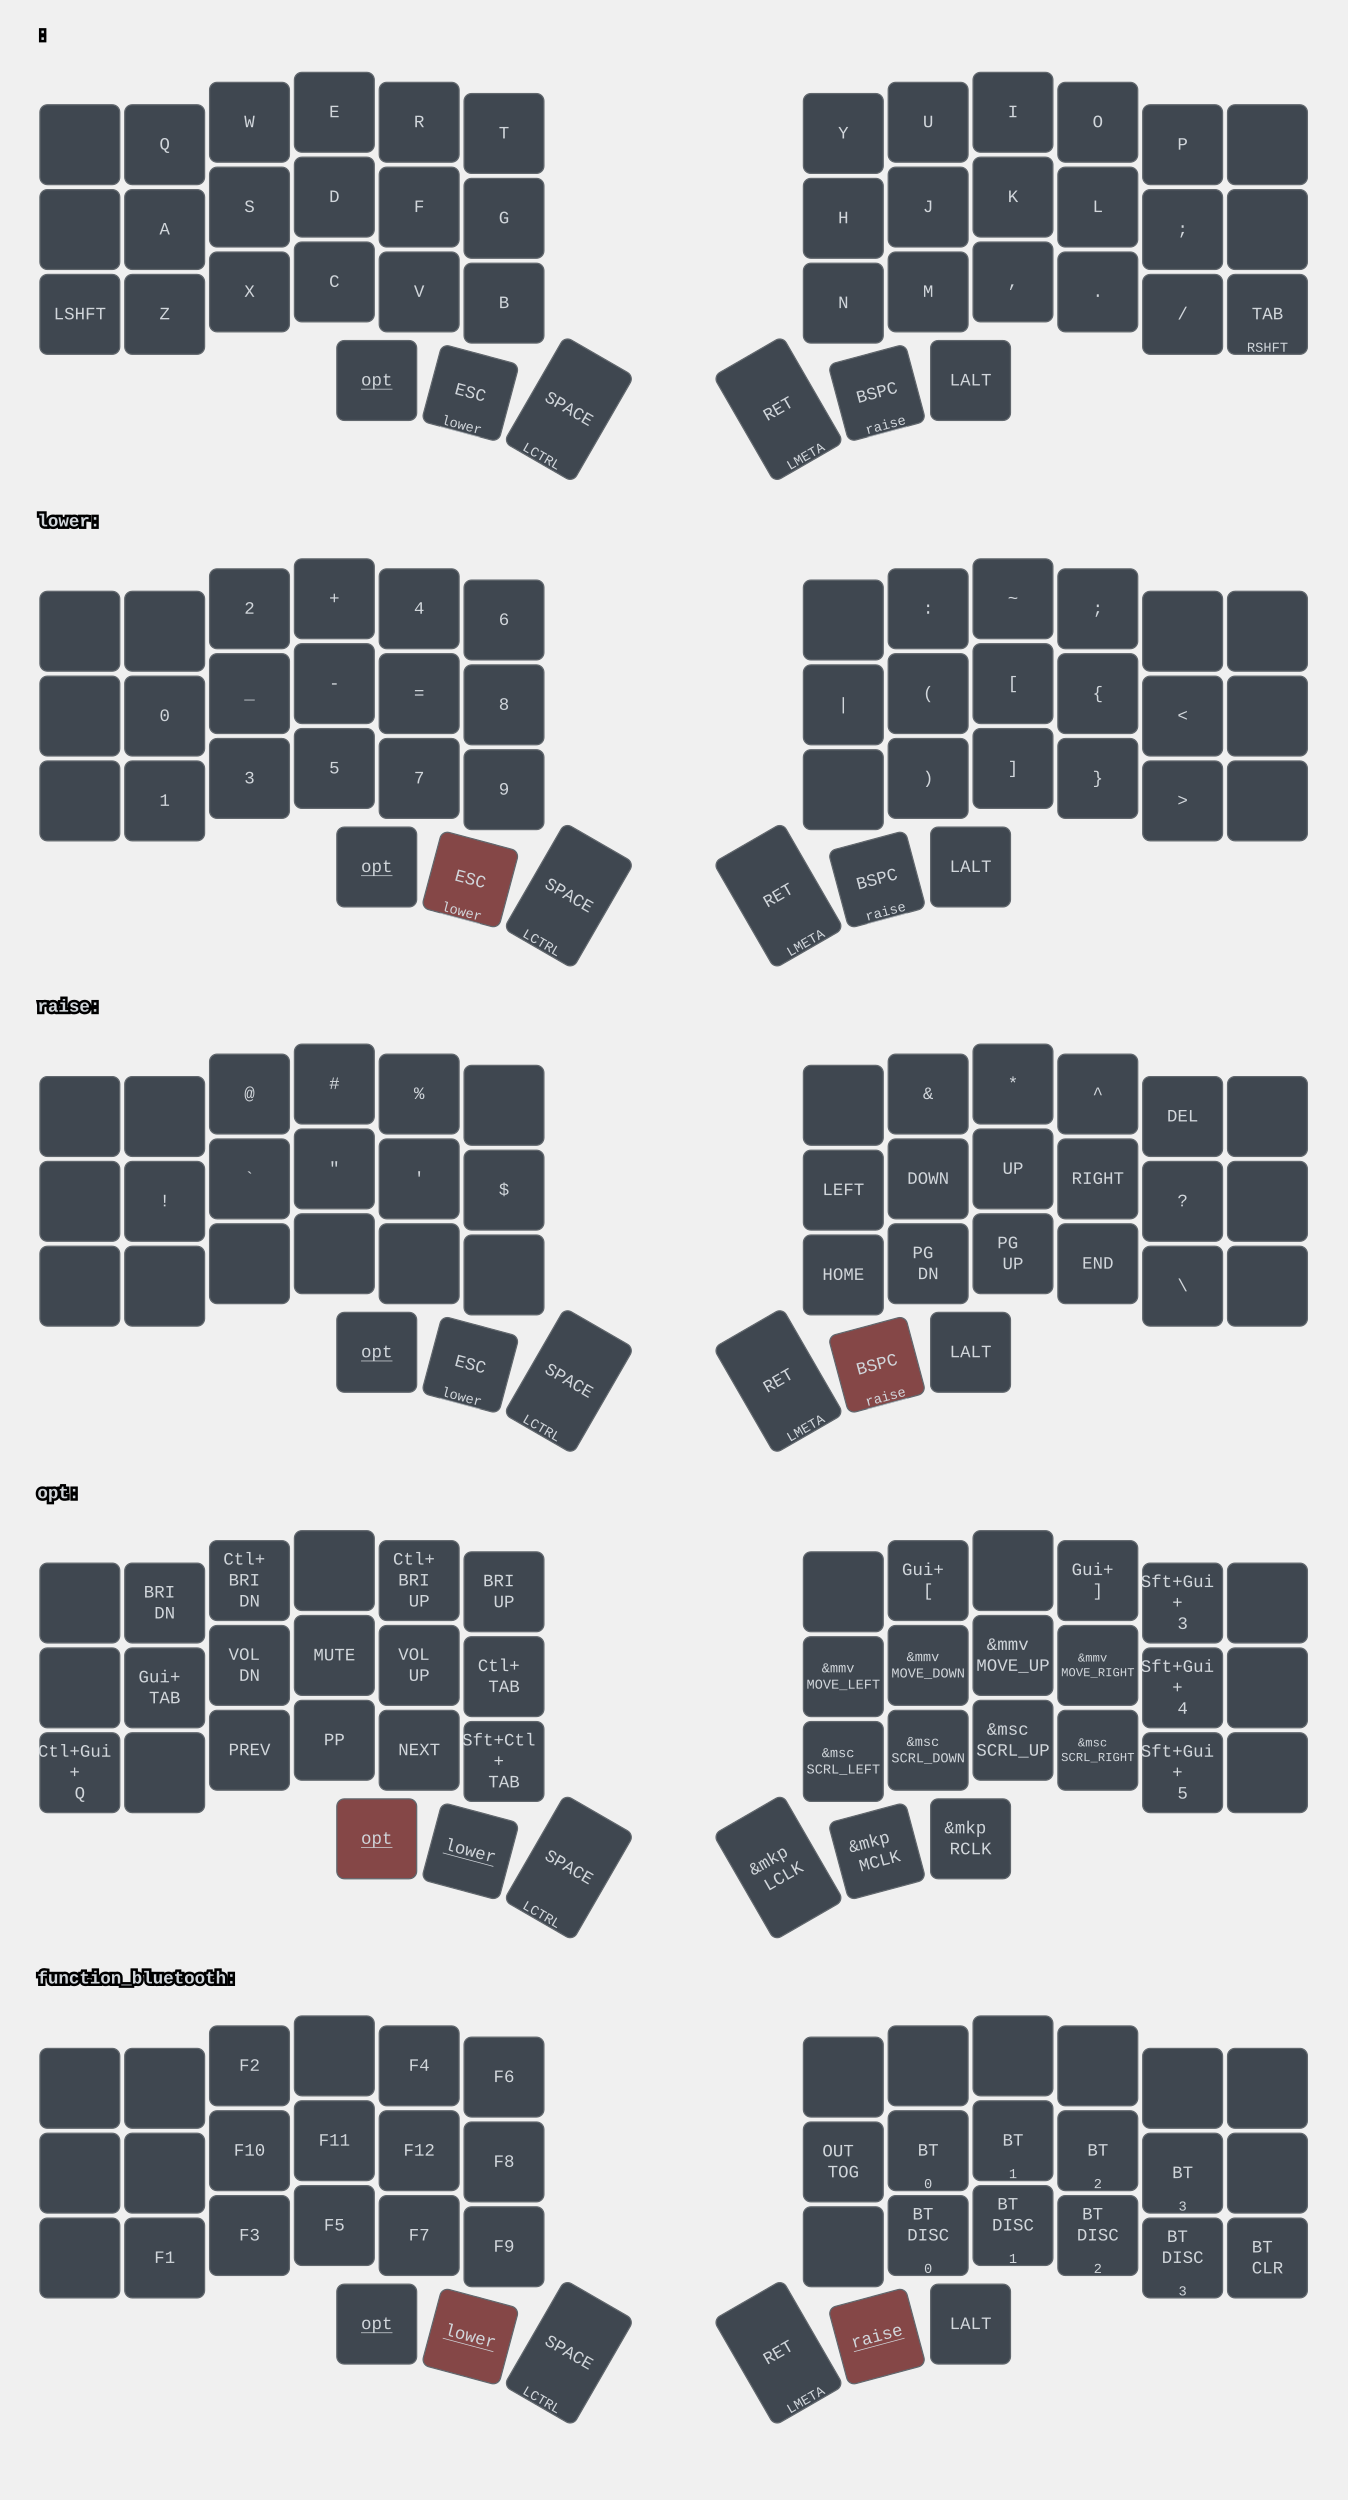
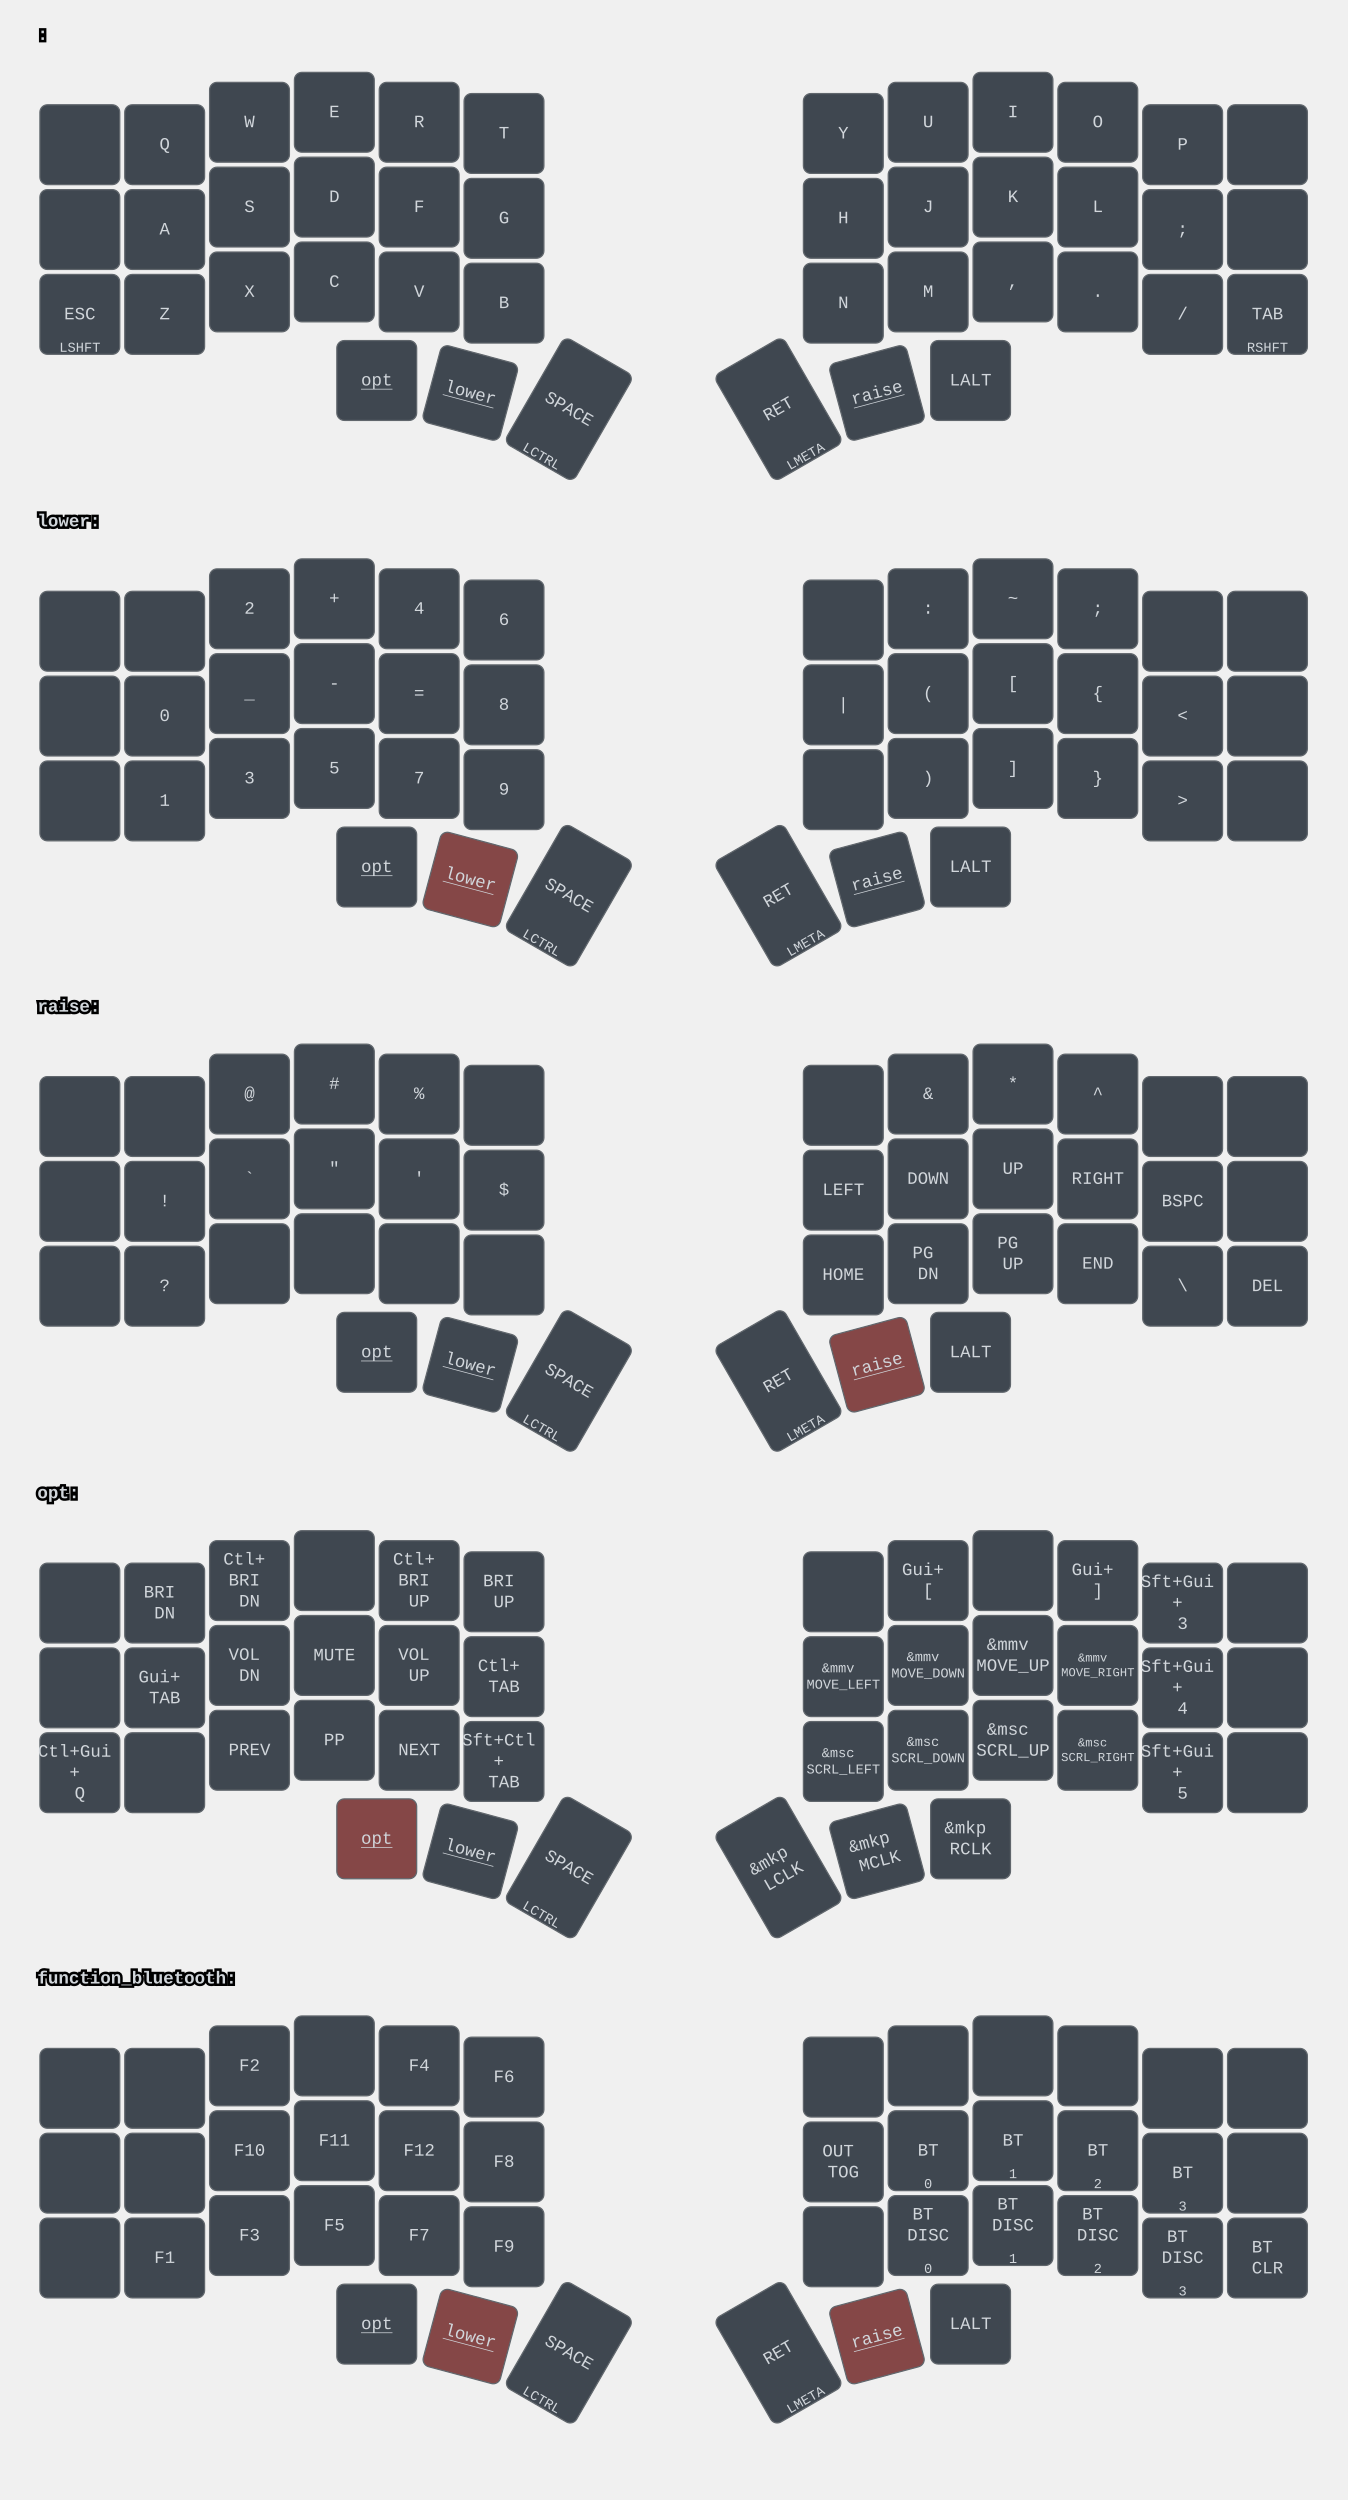
<svg xmlns="http://www.w3.org/2000/svg" width="1080" height="2004" viewBox="0 0 1080 2004" class="keymap">
  <style>/* inherit to force styles through use tags */
svg path {
    fill: inherit;
}

/* font and background color specifications */
svg.keymap {
    font-family: SFMono-Regular,Consolas,Liberation Mono,Menlo,monospace;
    font-size: 14px;
    font-kerning: normal;
    text-rendering: optimizeLegibility;
    fill: #24292e;
}

/* default key styling */
rect.key {
    fill: #f6f8fa;
}

rect.key, rect.combo {
    stroke: #c9cccf;
    stroke-width: 1;
}

/* default key side styling, only used is draw_key_sides is set */
rect.side {
    filter: brightness(90%);
}

/* color accent for combo boxes */
rect.combo, rect.combo-separate {
    fill: #cdf;
}

/* color accent for held keys */
rect.held, rect.combo.held {
    fill: #fdd;
}

/* color accent for ghost (optional) keys */
rect.ghost, rect.combo.ghost {
    stroke-dasharray: 4, 4;
    stroke-width: 2;
}

text {
    text-anchor: middle;
    dominant-baseline: middle;
}

/* styling for layer labels */
text.label {
    font-weight: bold;
    text-anchor: start;
    stroke: white;
    stroke-width: 4;
    paint-order: stroke;
}

/* styling for optional footer */
text.footer {
    text-anchor: end;
    dominant-baseline: auto;
    stroke: white;
    stroke-width: 4;
    paint-order: stroke;
}

/* styling for combo tap, and key non-tap label text */
text.combo, text.hold, text.shifted, text.left, text.right {
    font-size: 11px;
}

text.hold {
    text-anchor: middle;
    dominant-baseline: auto;
}

text.shifted {
    text-anchor: middle;
    dominant-baseline: hanging;
}

text.left {
    text-anchor: start;
}

text.right {
    text-anchor: end;
}

text.layer-activator {
    text-decoration: underline;
}

/* styling for hold/shifted label text in combo box */
text.combo.hold, text.combo.shifted, text.combo.left, text.combo.right {
    font-size: 8px;
}

/* lighter symbol for transparent keys */
text.trans {
    fill: #7b7e81;
}

/* styling for combo dendrons */
path.combo {
    stroke-width: 1;
    stroke: gray;
    fill: none;
}

/* Start Tabler Icons Cleanup */
/* cannot use height/width with glyphs */
.icon-tabler &gt; path {
    fill: inherit;
    stroke: inherit;
    stroke-width: 2;
}
/* hide tabler's default box */
.icon-tabler &gt; path[stroke="none"][fill="none"] {
    visibility: hidden;
}
/* End Tabler Icons Cleanup */

svg.keymap { fill: #d1d6db; }
rect.key { fill: #3f4750; }
rect.key, rect.combo { stroke: #60666c; }
rect.combo, rect.combo-separate { fill: #1f3d7a; }
rect.held, rect.combo.held { fill: #854747; }
text.label, text.footer { stroke: black; }
text.trans { fill: #7e8184; }
path.combo { stroke: #7f7f7f; }
</style>
  <g transform="translate(30, 0)" class="layer- ">
    <text x="0" y="28" class="label" id="x_x"> :</text>
    <g transform="translate(0, 56)">
      <g transform="translate(34, 60)" class="key keypos-0">
        <rect rx="6" ry="6" x="-32" y="-32" width="64" height="64" class="key" />
      </g>
      <g transform="translate(102, 60)" class="key keypos-1">
        <rect rx="6" ry="6" x="-32" y="-32" width="64" height="64" class="key" />
        <text x="0" y="0" class="key tap">Q</text>
      </g>
      <g transform="translate(170, 42)" class="key keypos-2">
        <rect rx="6" ry="6" x="-32" y="-32" width="64" height="64" class="key" />
        <text x="0" y="0" class="key tap">W</text>
      </g>
      <g transform="translate(238, 34)" class="key keypos-3">
        <rect rx="6" ry="6" x="-32" y="-32" width="64" height="64" class="key" />
        <text x="0" y="0" class="key tap">E</text>
      </g>
      <g transform="translate(306, 42)" class="key keypos-4">
        <rect rx="6" ry="6" x="-32" y="-32" width="64" height="64" class="key" />
        <text x="0" y="0" class="key tap">R</text>
      </g>
      <g transform="translate(374, 51)" class="key keypos-5">
        <rect rx="6" ry="6" x="-32" y="-32" width="64" height="64" class="key" />
        <text x="0" y="0" class="key tap">T</text>
      </g>
      <g transform="translate(646, 51)" class="key keypos-6">
        <rect rx="6" ry="6" x="-32" y="-32" width="64" height="64" class="key" />
        <text x="0" y="0" class="key tap">Y</text>
      </g>
      <g transform="translate(714, 42)" class="key keypos-7">
        <rect rx="6" ry="6" x="-32" y="-32" width="64" height="64" class="key" />
        <text x="0" y="0" class="key tap">U</text>
      </g>
      <g transform="translate(782, 34)" class="key keypos-8">
        <rect rx="6" ry="6" x="-32" y="-32" width="64" height="64" class="key" />
        <text x="0" y="0" class="key tap">I</text>
      </g>
      <g transform="translate(850, 42)" class="key keypos-9">
        <rect rx="6" ry="6" x="-32" y="-32" width="64" height="64" class="key" />
        <text x="0" y="0" class="key tap">O</text>
      </g>
      <g transform="translate(918, 60)" class="key keypos-10">
        <rect rx="6" ry="6" x="-32" y="-32" width="64" height="64" class="key" />
        <text x="0" y="0" class="key tap">P</text>
      </g>
      <g transform="translate(986, 60)" class="key keypos-11">
        <rect rx="6" ry="6" x="-32" y="-32" width="64" height="64" class="key" />
      </g>
      <g transform="translate(34, 128)" class="key keypos-12">
        <rect rx="6" ry="6" x="-32" y="-32" width="64" height="64" class="key" />
      </g>
      <g transform="translate(102, 128)" class="key keypos-13">
        <rect rx="6" ry="6" x="-32" y="-32" width="64" height="64" class="key" />
        <text x="0" y="0" class="key tap">A</text>
      </g>
      <g transform="translate(170, 110)" class="key keypos-14">
        <rect rx="6" ry="6" x="-32" y="-32" width="64" height="64" class="key" />
        <text x="0" y="0" class="key tap">S</text>
      </g>
      <g transform="translate(238, 102)" class="key keypos-15">
        <rect rx="6" ry="6" x="-32" y="-32" width="64" height="64" class="key" />
        <text x="0" y="0" class="key tap">D</text>
      </g>
      <g transform="translate(306, 110)" class="key keypos-16">
        <rect rx="6" ry="6" x="-32" y="-32" width="64" height="64" class="key" />
        <text x="0" y="0" class="key tap">F</text>
      </g>
      <g transform="translate(374, 119)" class="key keypos-17">
        <rect rx="6" ry="6" x="-32" y="-32" width="64" height="64" class="key" />
        <text x="0" y="0" class="key tap">G</text>
      </g>
      <g transform="translate(646, 119)" class="key keypos-18">
        <rect rx="6" ry="6" x="-32" y="-32" width="64" height="64" class="key" />
        <text x="0" y="0" class="key tap">H</text>
      </g>
      <g transform="translate(714, 110)" class="key keypos-19">
        <rect rx="6" ry="6" x="-32" y="-32" width="64" height="64" class="key" />
        <text x="0" y="0" class="key tap">J</text>
      </g>
      <g transform="translate(782, 102)" class="key keypos-20">
        <rect rx="6" ry="6" x="-32" y="-32" width="64" height="64" class="key" />
        <text x="0" y="0" class="key tap">K</text>
      </g>
      <g transform="translate(850, 110)" class="key keypos-21">
        <rect rx="6" ry="6" x="-32" y="-32" width="64" height="64" class="key" />
        <text x="0" y="0" class="key tap">L</text>
      </g>
      <g transform="translate(918, 128)" class="key keypos-22">
        <rect rx="6" ry="6" x="-32" y="-32" width="64" height="64" class="key" />
        <text x="0" y="0" class="key tap">;</text>
      </g>
      <g transform="translate(986, 128)" class="key keypos-23">
        <rect rx="6" ry="6" x="-32" y="-32" width="64" height="64" class="key" />
      </g>
      <g transform="translate(34, 196)" class="key keypos-24">
        <rect rx="6" ry="6" x="-32" y="-32" width="64" height="64" class="key" />
-         <text x="0" y="0" class="key tap">LSHFT</text>
+         <text x="0" y="0" class="key tap">ESC</text>
+         <text x="0" y="30" class="key hold">LSHFT</text>
      </g>
      <g transform="translate(102, 196)" class="key keypos-25">
        <rect rx="6" ry="6" x="-32" y="-32" width="64" height="64" class="key" />
        <text x="0" y="0" class="key tap">Z</text>
      </g>
      <g transform="translate(170, 178)" class="key keypos-26">
        <rect rx="6" ry="6" x="-32" y="-32" width="64" height="64" class="key" />
        <text x="0" y="0" class="key tap">X</text>
      </g>
      <g transform="translate(238, 170)" class="key keypos-27">
        <rect rx="6" ry="6" x="-32" y="-32" width="64" height="64" class="key" />
        <text x="0" y="0" class="key tap">C</text>
      </g>
      <g transform="translate(306, 178)" class="key keypos-28">
        <rect rx="6" ry="6" x="-32" y="-32" width="64" height="64" class="key" />
        <text x="0" y="0" class="key tap">V</text>
      </g>
      <g transform="translate(374, 187)" class="key keypos-29">
        <rect rx="6" ry="6" x="-32" y="-32" width="64" height="64" class="key" />
        <text x="0" y="0" class="key tap">B</text>
      </g>
      <g transform="translate(646, 187)" class="key keypos-30">
        <rect rx="6" ry="6" x="-32" y="-32" width="64" height="64" class="key" />
        <text x="0" y="0" class="key tap">N</text>
      </g>
      <g transform="translate(714, 178)" class="key keypos-31">
        <rect rx="6" ry="6" x="-32" y="-32" width="64" height="64" class="key" />
        <text x="0" y="0" class="key tap">M</text>
      </g>
      <g transform="translate(782, 170)" class="key keypos-32">
        <rect rx="6" ry="6" x="-32" y="-32" width="64" height="64" class="key" />
        <text x="0" y="0" class="key tap">,</text>
      </g>
      <g transform="translate(850, 178)" class="key keypos-33">
        <rect rx="6" ry="6" x="-32" y="-32" width="64" height="64" class="key" />
        <text x="0" y="0" class="key tap">.</text>
      </g>
      <g transform="translate(918, 196)" class="key keypos-34">
        <rect rx="6" ry="6" x="-32" y="-32" width="64" height="64" class="key" />
        <text x="0" y="0" class="key tap">/</text>
      </g>
      <g transform="translate(986, 196)" class="key keypos-35">
        <rect rx="6" ry="6" x="-32" y="-32" width="64" height="64" class="key" />
        <text x="0" y="0" class="key tap">TAB</text>
        <text x="0" y="30" class="key hold">RSHFT</text>
      </g>
      <g transform="translate(272, 249)" class="key keypos-36">
        <rect rx="6" ry="6" x="-32" y="-32" width="64" height="64" class="key" />
        <a href="#opt">
          <text x="0" y="0" class="key tap layer-activator">opt</text>
        </a>
      </g>
      <g transform="translate(347, 259) rotate(15.0)" class="key keypos-37">
        <rect rx="6" ry="6" x="-32" y="-32" width="64" height="64" class="key" />
-         <text x="0" y="0" class="key tap">ESC</text>
        <a href="#lower">
-           <text x="0" y="30" class="key hold layer-activator">lower</text>
+           <text x="0" y="0" class="key tap layer-activator">lower</text>
        </a>
      </g>
      <g transform="translate(426, 272) rotate(30.0)" class="key keypos-38">
        <rect rx="6" ry="6" x="-32" y="-49" width="64" height="98" class="key" />
        <text x="0" y="0" class="key tap">SPACE</text>
        <text x="0" y="47" class="key hold">LCTRL</text>
      </g>
      <g transform="translate(594, 272) rotate(-30.0)" class="key keypos-39">
        <rect rx="6" ry="6" x="-32" y="-49" width="64" height="98" class="key" />
        <text x="0" y="0" class="key tap">RET</text>
        <text x="0" y="47" class="key hold">LMETA</text>
      </g>
      <g transform="translate(673, 259) rotate(-15.0)" class="key keypos-40">
        <rect rx="6" ry="6" x="-32" y="-32" width="64" height="64" class="key" />
-         <text x="0" y="0" class="key tap">BSPC</text>
        <a href="#raise">
-           <text x="0" y="30" class="key hold layer-activator">raise</text>
+           <text x="0" y="0" class="key tap layer-activator">raise</text>
        </a>
      </g>
      <g transform="translate(748, 249)" class="key keypos-41">
        <rect rx="6" ry="6" x="-32" y="-32" width="64" height="64" class="key" />
        <text x="0" y="0" class="key tap">LALT</text>
      </g>
    </g>
  </g>
  <g transform="translate(30, 390)" class="layer-lower">
    <text x="0" y="28" class="label" id="lower">lower:</text>
    <g transform="translate(0, 56)">
      <g transform="translate(34, 60)" class="key keypos-0">
        <rect rx="6" ry="6" x="-32" y="-32" width="64" height="64" class="key" />
      </g>
      <g transform="translate(102, 60)" class="key keypos-1">
        <rect rx="6" ry="6" x="-32" y="-32" width="64" height="64" class="key" />
      </g>
      <g transform="translate(170, 42)" class="key keypos-2">
        <rect rx="6" ry="6" x="-32" y="-32" width="64" height="64" class="key" />
        <text x="0" y="0" class="key tap">2</text>
      </g>
      <g transform="translate(238, 34)" class="key keypos-3">
        <rect rx="6" ry="6" x="-32" y="-32" width="64" height="64" class="key" />
        <text x="0" y="0" class="key tap">+</text>
      </g>
      <g transform="translate(306, 42)" class="key keypos-4">
        <rect rx="6" ry="6" x="-32" y="-32" width="64" height="64" class="key" />
        <text x="0" y="0" class="key tap">4</text>
      </g>
      <g transform="translate(374, 51)" class="key keypos-5">
        <rect rx="6" ry="6" x="-32" y="-32" width="64" height="64" class="key" />
        <text x="0" y="0" class="key tap">6</text>
      </g>
      <g transform="translate(646, 51)" class="key keypos-6">
        <rect rx="6" ry="6" x="-32" y="-32" width="64" height="64" class="key" />
      </g>
      <g transform="translate(714, 42)" class="key keypos-7">
        <rect rx="6" ry="6" x="-32" y="-32" width="64" height="64" class="key" />
        <text x="0" y="0" class="key tap">:</text>
      </g>
      <g transform="translate(782, 34)" class="key keypos-8">
        <rect rx="6" ry="6" x="-32" y="-32" width="64" height="64" class="key" />
        <text x="0" y="0" class="key tap">~</text>
      </g>
      <g transform="translate(850, 42)" class="key keypos-9">
        <rect rx="6" ry="6" x="-32" y="-32" width="64" height="64" class="key" />
        <text x="0" y="0" class="key tap">;</text>
      </g>
      <g transform="translate(918, 60)" class="key keypos-10">
        <rect rx="6" ry="6" x="-32" y="-32" width="64" height="64" class="key" />
      </g>
      <g transform="translate(986, 60)" class="key keypos-11">
        <rect rx="6" ry="6" x="-32" y="-32" width="64" height="64" class="key" />
      </g>
      <g transform="translate(34, 128)" class="key keypos-12">
        <rect rx="6" ry="6" x="-32" y="-32" width="64" height="64" class="key" />
      </g>
      <g transform="translate(102, 128)" class="key keypos-13">
        <rect rx="6" ry="6" x="-32" y="-32" width="64" height="64" class="key" />
        <text x="0" y="0" class="key tap">0</text>
      </g>
      <g transform="translate(170, 110)" class="key keypos-14">
        <rect rx="6" ry="6" x="-32" y="-32" width="64" height="64" class="key" />
        <text x="0" y="0" class="key tap">_</text>
      </g>
      <g transform="translate(238, 102)" class="key keypos-15">
        <rect rx="6" ry="6" x="-32" y="-32" width="64" height="64" class="key" />
        <text x="0" y="0" class="key tap">-</text>
      </g>
      <g transform="translate(306, 110)" class="key keypos-16">
        <rect rx="6" ry="6" x="-32" y="-32" width="64" height="64" class="key" />
        <text x="0" y="0" class="key tap">=</text>
      </g>
      <g transform="translate(374, 119)" class="key keypos-17">
        <rect rx="6" ry="6" x="-32" y="-32" width="64" height="64" class="key" />
        <text x="0" y="0" class="key tap">8</text>
      </g>
      <g transform="translate(646, 119)" class="key keypos-18">
        <rect rx="6" ry="6" x="-32" y="-32" width="64" height="64" class="key" />
        <text x="0" y="0" class="key tap">|</text>
      </g>
      <g transform="translate(714, 110)" class="key keypos-19">
        <rect rx="6" ry="6" x="-32" y="-32" width="64" height="64" class="key" />
        <text x="0" y="0" class="key tap">(</text>
      </g>
      <g transform="translate(782, 102)" class="key keypos-20">
        <rect rx="6" ry="6" x="-32" y="-32" width="64" height="64" class="key" />
        <text x="0" y="0" class="key tap">[</text>
      </g>
      <g transform="translate(850, 110)" class="key keypos-21">
        <rect rx="6" ry="6" x="-32" y="-32" width="64" height="64" class="key" />
        <text x="0" y="0" class="key tap">{</text>
      </g>
      <g transform="translate(918, 128)" class="key keypos-22">
        <rect rx="6" ry="6" x="-32" y="-32" width="64" height="64" class="key" />
        <text x="0" y="0" class="key tap">&lt;</text>
      </g>
      <g transform="translate(986, 128)" class="key keypos-23">
        <rect rx="6" ry="6" x="-32" y="-32" width="64" height="64" class="key" />
      </g>
      <g transform="translate(34, 196)" class="key keypos-24">
        <rect rx="6" ry="6" x="-32" y="-32" width="64" height="64" class="key" />
      </g>
      <g transform="translate(102, 196)" class="key keypos-25">
        <rect rx="6" ry="6" x="-32" y="-32" width="64" height="64" class="key" />
        <text x="0" y="0" class="key tap">1</text>
      </g>
      <g transform="translate(170, 178)" class="key keypos-26">
        <rect rx="6" ry="6" x="-32" y="-32" width="64" height="64" class="key" />
        <text x="0" y="0" class="key tap">3</text>
      </g>
      <g transform="translate(238, 170)" class="key keypos-27">
        <rect rx="6" ry="6" x="-32" y="-32" width="64" height="64" class="key" />
        <text x="0" y="0" class="key tap">5</text>
      </g>
      <g transform="translate(306, 178)" class="key keypos-28">
        <rect rx="6" ry="6" x="-32" y="-32" width="64" height="64" class="key" />
        <text x="0" y="0" class="key tap">7</text>
      </g>
      <g transform="translate(374, 187)" class="key keypos-29">
        <rect rx="6" ry="6" x="-32" y="-32" width="64" height="64" class="key" />
        <text x="0" y="0" class="key tap">9</text>
      </g>
      <g transform="translate(646, 187)" class="key keypos-30">
        <rect rx="6" ry="6" x="-32" y="-32" width="64" height="64" class="key" />
      </g>
      <g transform="translate(714, 178)" class="key keypos-31">
        <rect rx="6" ry="6" x="-32" y="-32" width="64" height="64" class="key" />
        <text x="0" y="0" class="key tap">)</text>
      </g>
      <g transform="translate(782, 170)" class="key keypos-32">
        <rect rx="6" ry="6" x="-32" y="-32" width="64" height="64" class="key" />
        <text x="0" y="0" class="key tap">]</text>
      </g>
      <g transform="translate(850, 178)" class="key keypos-33">
        <rect rx="6" ry="6" x="-32" y="-32" width="64" height="64" class="key" />
        <text x="0" y="0" class="key tap">}</text>
      </g>
      <g transform="translate(918, 196)" class="key keypos-34">
        <rect rx="6" ry="6" x="-32" y="-32" width="64" height="64" class="key" />
        <text x="0" y="0" class="key tap">&gt;</text>
      </g>
      <g transform="translate(986, 196)" class="key keypos-35">
        <rect rx="6" ry="6" x="-32" y="-32" width="64" height="64" class="key" />
      </g>
      <g transform="translate(272, 249)" class="key keypos-36">
        <rect rx="6" ry="6" x="-32" y="-32" width="64" height="64" class="key" />
        <a href="#opt">
          <text x="0" y="0" class="key tap layer-activator">opt</text>
        </a>
      </g>
      <g transform="translate(347, 259) rotate(15.0)" class="key held keypos-37">
        <rect rx="6" ry="6" x="-32" y="-32" width="64" height="64" class="key held" />
-         <text x="0" y="0" class="key held tap">ESC</text>
        <a href="#lower">
-           <text x="0" y="30" class="key held hold layer-activator">lower</text>
+           <text x="0" y="0" class="key held tap layer-activator">lower</text>
        </a>
      </g>
      <g transform="translate(426, 272) rotate(30.0)" class="key keypos-38">
        <rect rx="6" ry="6" x="-32" y="-49" width="64" height="98" class="key" />
        <text x="0" y="0" class="key tap">SPACE</text>
        <text x="0" y="47" class="key hold">LCTRL</text>
      </g>
      <g transform="translate(594, 272) rotate(-30.0)" class="key keypos-39">
        <rect rx="6" ry="6" x="-32" y="-49" width="64" height="98" class="key" />
        <text x="0" y="0" class="key tap">RET</text>
        <text x="0" y="47" class="key hold">LMETA</text>
      </g>
      <g transform="translate(673, 259) rotate(-15.0)" class="key keypos-40">
        <rect rx="6" ry="6" x="-32" y="-32" width="64" height="64" class="key" />
-         <text x="0" y="0" class="key tap">BSPC</text>
        <a href="#raise">
-           <text x="0" y="30" class="key hold layer-activator">raise</text>
+           <text x="0" y="0" class="key tap layer-activator">raise</text>
        </a>
      </g>
      <g transform="translate(748, 249)" class="key keypos-41">
        <rect rx="6" ry="6" x="-32" y="-32" width="64" height="64" class="key" />
        <text x="0" y="0" class="key tap">LALT</text>
      </g>
    </g>
  </g>
  <g transform="translate(30, 779)" class="layer-raise">
    <text x="0" y="28" class="label" id="raise">raise:</text>
    <g transform="translate(0, 56)">
      <g transform="translate(34, 60)" class="key keypos-0">
        <rect rx="6" ry="6" x="-32" y="-32" width="64" height="64" class="key" />
      </g>
      <g transform="translate(102, 60)" class="key keypos-1">
        <rect rx="6" ry="6" x="-32" y="-32" width="64" height="64" class="key" />
      </g>
      <g transform="translate(170, 42)" class="key keypos-2">
        <rect rx="6" ry="6" x="-32" y="-32" width="64" height="64" class="key" />
        <text x="0" y="0" class="key tap">@</text>
      </g>
      <g transform="translate(238, 34)" class="key keypos-3">
        <rect rx="6" ry="6" x="-32" y="-32" width="64" height="64" class="key" />
        <text x="0" y="0" class="key tap">#</text>
      </g>
      <g transform="translate(306, 42)" class="key keypos-4">
        <rect rx="6" ry="6" x="-32" y="-32" width="64" height="64" class="key" />
        <text x="0" y="0" class="key tap">%</text>
      </g>
      <g transform="translate(374, 51)" class="key keypos-5">
        <rect rx="6" ry="6" x="-32" y="-32" width="64" height="64" class="key" />
      </g>
      <g transform="translate(646, 51)" class="key keypos-6">
        <rect rx="6" ry="6" x="-32" y="-32" width="64" height="64" class="key" />
      </g>
      <g transform="translate(714, 42)" class="key keypos-7">
        <rect rx="6" ry="6" x="-32" y="-32" width="64" height="64" class="key" />
        <text x="0" y="0" class="key tap">&amp;</text>
      </g>
      <g transform="translate(782, 34)" class="key keypos-8">
        <rect rx="6" ry="6" x="-32" y="-32" width="64" height="64" class="key" />
        <text x="0" y="0" class="key tap">*</text>
      </g>
      <g transform="translate(850, 42)" class="key keypos-9">
        <rect rx="6" ry="6" x="-32" y="-32" width="64" height="64" class="key" />
        <text x="0" y="0" class="key tap">^</text>
      </g>
      <g transform="translate(918, 60)" class="key keypos-10">
        <rect rx="6" ry="6" x="-32" y="-32" width="64" height="64" class="key" />
-         <text x="0" y="0" class="key tap">DEL</text>
      </g>
      <g transform="translate(986, 60)" class="key keypos-11">
        <rect rx="6" ry="6" x="-32" y="-32" width="64" height="64" class="key" />
      </g>
      <g transform="translate(34, 128)" class="key keypos-12">
        <rect rx="6" ry="6" x="-32" y="-32" width="64" height="64" class="key" />
      </g>
      <g transform="translate(102, 128)" class="key keypos-13">
        <rect rx="6" ry="6" x="-32" y="-32" width="64" height="64" class="key" />
        <text x="0" y="0" class="key tap">!</text>
      </g>
      <g transform="translate(170, 110)" class="key keypos-14">
        <rect rx="6" ry="6" x="-32" y="-32" width="64" height="64" class="key" />
        <text x="0" y="0" class="key tap">`</text>
      </g>
      <g transform="translate(238, 102)" class="key keypos-15">
        <rect rx="6" ry="6" x="-32" y="-32" width="64" height="64" class="key" />
        <text x="0" y="0" class="key tap">"</text>
      </g>
      <g transform="translate(306, 110)" class="key keypos-16">
        <rect rx="6" ry="6" x="-32" y="-32" width="64" height="64" class="key" />
        <text x="0" y="0" class="key tap">'</text>
      </g>
      <g transform="translate(374, 119)" class="key keypos-17">
        <rect rx="6" ry="6" x="-32" y="-32" width="64" height="64" class="key" />
        <text x="0" y="0" class="key tap">$</text>
      </g>
      <g transform="translate(646, 119)" class="key keypos-18">
        <rect rx="6" ry="6" x="-32" y="-32" width="64" height="64" class="key" />
        <text x="0" y="0" class="key tap">LEFT</text>
      </g>
      <g transform="translate(714, 110)" class="key keypos-19">
        <rect rx="6" ry="6" x="-32" y="-32" width="64" height="64" class="key" />
        <text x="0" y="0" class="key tap">DOWN</text>
      </g>
      <g transform="translate(782, 102)" class="key keypos-20">
        <rect rx="6" ry="6" x="-32" y="-32" width="64" height="64" class="key" />
        <text x="0" y="0" class="key tap">UP</text>
      </g>
      <g transform="translate(850, 110)" class="key keypos-21">
        <rect rx="6" ry="6" x="-32" y="-32" width="64" height="64" class="key" />
        <text x="0" y="0" class="key tap">RIGHT</text>
      </g>
      <g transform="translate(918, 128)" class="key keypos-22">
        <rect rx="6" ry="6" x="-32" y="-32" width="64" height="64" class="key" />
+         <text x="0" y="0" class="key tap">BSPC</text>
+       </g>
+       <g transform="translate(986, 128)" class="key keypos-23">
+         <rect rx="6" ry="6" x="-32" y="-32" width="64" height="64" class="key" />
+       </g>
+       <g transform="translate(34, 196)" class="key keypos-24">
+         <rect rx="6" ry="6" x="-32" y="-32" width="64" height="64" class="key" />
+       </g>
+       <g transform="translate(102, 196)" class="key keypos-25">
+         <rect rx="6" ry="6" x="-32" y="-32" width="64" height="64" class="key" />
        <text x="0" y="0" class="key tap">?</text>
-       </g>
-       <g transform="translate(986, 128)" class="key keypos-23">
-         <rect rx="6" ry="6" x="-32" y="-32" width="64" height="64" class="key" />
-       </g>
-       <g transform="translate(34, 196)" class="key keypos-24">
-         <rect rx="6" ry="6" x="-32" y="-32" width="64" height="64" class="key" />
-       </g>
-       <g transform="translate(102, 196)" class="key keypos-25">
-         <rect rx="6" ry="6" x="-32" y="-32" width="64" height="64" class="key" />
      </g>
      <g transform="translate(170, 178)" class="key keypos-26">
        <rect rx="6" ry="6" x="-32" y="-32" width="64" height="64" class="key" />
      </g>
      <g transform="translate(238, 170)" class="key keypos-27">
        <rect rx="6" ry="6" x="-32" y="-32" width="64" height="64" class="key" />
      </g>
      <g transform="translate(306, 178)" class="key keypos-28">
        <rect rx="6" ry="6" x="-32" y="-32" width="64" height="64" class="key" />
      </g>
      <g transform="translate(374, 187)" class="key keypos-29">
        <rect rx="6" ry="6" x="-32" y="-32" width="64" height="64" class="key" />
      </g>
      <g transform="translate(646, 187)" class="key keypos-30">
        <rect rx="6" ry="6" x="-32" y="-32" width="64" height="64" class="key" />
        <text x="0" y="0" class="key tap">HOME</text>
      </g>
      <g transform="translate(714, 178)" class="key keypos-31">
        <rect rx="6" ry="6" x="-32" y="-32" width="64" height="64" class="key" />
        <text x="0" y="0" class="key tap">
          <tspan x="0" dy="-0.6em">PG</tspan>
          <tspan x="0" dy="1.2em">DN</tspan>
        </text>
      </g>
      <g transform="translate(782, 170)" class="key keypos-32">
        <rect rx="6" ry="6" x="-32" y="-32" width="64" height="64" class="key" />
        <text x="0" y="0" class="key tap">
          <tspan x="0" dy="-0.6em">PG</tspan>
          <tspan x="0" dy="1.2em">UP</tspan>
        </text>
      </g>
      <g transform="translate(850, 178)" class="key keypos-33">
        <rect rx="6" ry="6" x="-32" y="-32" width="64" height="64" class="key" />
        <text x="0" y="0" class="key tap">END</text>
      </g>
      <g transform="translate(918, 196)" class="key keypos-34">
        <rect rx="6" ry="6" x="-32" y="-32" width="64" height="64" class="key" />
        <text x="0" y="0" class="key tap">\</text>
      </g>
      <g transform="translate(986, 196)" class="key keypos-35">
        <rect rx="6" ry="6" x="-32" y="-32" width="64" height="64" class="key" />
+         <text x="0" y="0" class="key tap">DEL</text>
      </g>
      <g transform="translate(272, 249)" class="key keypos-36">
        <rect rx="6" ry="6" x="-32" y="-32" width="64" height="64" class="key" />
        <a href="#opt">
          <text x="0" y="0" class="key tap layer-activator">opt</text>
        </a>
      </g>
      <g transform="translate(347, 259) rotate(15.0)" class="key keypos-37">
        <rect rx="6" ry="6" x="-32" y="-32" width="64" height="64" class="key" />
-         <text x="0" y="0" class="key tap">ESC</text>
        <a href="#lower">
-           <text x="0" y="30" class="key hold layer-activator">lower</text>
+           <text x="0" y="0" class="key tap layer-activator">lower</text>
        </a>
      </g>
      <g transform="translate(426, 272) rotate(30.0)" class="key keypos-38">
        <rect rx="6" ry="6" x="-32" y="-49" width="64" height="98" class="key" />
        <text x="0" y="0" class="key tap">SPACE</text>
        <text x="0" y="47" class="key hold">LCTRL</text>
      </g>
      <g transform="translate(594, 272) rotate(-30.0)" class="key keypos-39">
        <rect rx="6" ry="6" x="-32" y="-49" width="64" height="98" class="key" />
        <text x="0" y="0" class="key tap">RET</text>
        <text x="0" y="47" class="key hold">LMETA</text>
      </g>
      <g transform="translate(673, 259) rotate(-15.0)" class="key held keypos-40">
        <rect rx="6" ry="6" x="-32" y="-32" width="64" height="64" class="key held" />
-         <text x="0" y="0" class="key held tap">BSPC</text>
        <a href="#raise">
-           <text x="0" y="30" class="key held hold layer-activator">raise</text>
+           <text x="0" y="0" class="key held tap layer-activator">raise</text>
        </a>
      </g>
      <g transform="translate(748, 249)" class="key keypos-41">
        <rect rx="6" ry="6" x="-32" y="-32" width="64" height="64" class="key" />
        <text x="0" y="0" class="key tap">LALT</text>
      </g>
    </g>
  </g>
  <g transform="translate(30, 1169)" class="layer-opt">
    <text x="0" y="28" class="label" id="opt">opt:</text>
    <g transform="translate(0, 56)">
      <g transform="translate(34, 60)" class="key keypos-0">
        <rect rx="6" ry="6" x="-32" y="-32" width="64" height="64" class="key" />
      </g>
      <g transform="translate(102, 60)" class="key keypos-1">
        <rect rx="6" ry="6" x="-32" y="-32" width="64" height="64" class="key" />
        <text x="0" y="0" class="key tap">
          <tspan x="0" dy="-0.6em">BRI</tspan>
          <tspan x="0" dy="1.2em">DN</tspan>
        </text>
      </g>
      <g transform="translate(170, 42)" class="key keypos-2">
        <rect rx="6" ry="6" x="-32" y="-32" width="64" height="64" class="key" />
        <text x="0" y="0" class="key tap">
          <tspan x="0" dy="-1.2em">Ctl+</tspan>
          <tspan x="0" dy="1.2em">BRI</tspan>
          <tspan x="0" dy="1.2em">DN</tspan>
        </text>
      </g>
      <g transform="translate(238, 34)" class="key keypos-3">
        <rect rx="6" ry="6" x="-32" y="-32" width="64" height="64" class="key" />
      </g>
      <g transform="translate(306, 42)" class="key keypos-4">
        <rect rx="6" ry="6" x="-32" y="-32" width="64" height="64" class="key" />
        <text x="0" y="0" class="key tap">
          <tspan x="0" dy="-1.2em">Ctl+</tspan>
          <tspan x="0" dy="1.2em">BRI</tspan>
          <tspan x="0" dy="1.2em">UP</tspan>
        </text>
      </g>
      <g transform="translate(374, 51)" class="key keypos-5">
        <rect rx="6" ry="6" x="-32" y="-32" width="64" height="64" class="key" />
        <text x="0" y="0" class="key tap">
          <tspan x="0" dy="-0.6em">BRI</tspan>
          <tspan x="0" dy="1.2em">UP</tspan>
        </text>
      </g>
      <g transform="translate(646, 51)" class="key keypos-6">
        <rect rx="6" ry="6" x="-32" y="-32" width="64" height="64" class="key" />
      </g>
      <g transform="translate(714, 42)" class="key keypos-7">
        <rect rx="6" ry="6" x="-32" y="-32" width="64" height="64" class="key" />
        <text x="0" y="0" class="key tap">
          <tspan x="0" dy="-0.6em">Gui+</tspan>
          <tspan x="0" dy="1.2em">[</tspan>
        </text>
      </g>
      <g transform="translate(782, 34)" class="key keypos-8">
        <rect rx="6" ry="6" x="-32" y="-32" width="64" height="64" class="key" />
      </g>
      <g transform="translate(850, 42)" class="key keypos-9">
        <rect rx="6" ry="6" x="-32" y="-32" width="64" height="64" class="key" />
        <text x="0" y="0" class="key tap">
          <tspan x="0" dy="-0.6em">Gui+</tspan>
          <tspan x="0" dy="1.2em">]</tspan>
        </text>
      </g>
      <g transform="translate(918, 60)" class="key keypos-10">
        <rect rx="6" ry="6" x="-32" y="-32" width="64" height="64" class="key" />
        <text x="0" y="0" class="key tap">
          <tspan x="0" dy="-1.2em">Sft+Gui</tspan>
          <tspan x="0" dy="1.2em">+</tspan>
          <tspan x="0" dy="1.2em">3</tspan>
        </text>
      </g>
      <g transform="translate(986, 60)" class="key keypos-11">
        <rect rx="6" ry="6" x="-32" y="-32" width="64" height="64" class="key" />
      </g>
      <g transform="translate(34, 128)" class="key keypos-12">
        <rect rx="6" ry="6" x="-32" y="-32" width="64" height="64" class="key" />
      </g>
      <g transform="translate(102, 128)" class="key keypos-13">
        <rect rx="6" ry="6" x="-32" y="-32" width="64" height="64" class="key" />
        <text x="0" y="0" class="key tap">
          <tspan x="0" dy="-0.6em">Gui+</tspan>
          <tspan x="0" dy="1.2em">TAB</tspan>
        </text>
      </g>
      <g transform="translate(170, 110)" class="key keypos-14">
        <rect rx="6" ry="6" x="-32" y="-32" width="64" height="64" class="key" />
        <text x="0" y="0" class="key tap">
          <tspan x="0" dy="-0.6em">VOL</tspan>
          <tspan x="0" dy="1.2em">DN</tspan>
        </text>
      </g>
      <g transform="translate(238, 102)" class="key keypos-15">
        <rect rx="6" ry="6" x="-32" y="-32" width="64" height="64" class="key" />
        <text x="0" y="0" class="key tap">MUTE</text>
      </g>
      <g transform="translate(306, 110)" class="key keypos-16">
        <rect rx="6" ry="6" x="-32" y="-32" width="64" height="64" class="key" />
        <text x="0" y="0" class="key tap">
          <tspan x="0" dy="-0.6em">VOL</tspan>
          <tspan x="0" dy="1.2em">UP</tspan>
        </text>
      </g>
      <g transform="translate(374, 119)" class="key keypos-17">
        <rect rx="6" ry="6" x="-32" y="-32" width="64" height="64" class="key" />
        <text x="0" y="0" class="key tap">
          <tspan x="0" dy="-0.6em">Ctl+</tspan>
          <tspan x="0" dy="1.2em">TAB</tspan>
        </text>
      </g>
      <g transform="translate(646, 119)" class="key keypos-18">
        <rect rx="6" ry="6" x="-32" y="-32" width="64" height="64" class="key" />
        <text x="0" y="0" class="key tap">
          <tspan x="0" dy="-0.6em" style="font-size: 78%">&amp;mmv</tspan>
          <tspan x="0" dy="1.2em" style="font-size: 78%">MOVE_LEFT</tspan>
        </text>
      </g>
      <g transform="translate(714, 110)" class="key keypos-19">
        <rect rx="6" ry="6" x="-32" y="-32" width="64" height="64" class="key" />
        <text x="0" y="0" class="key tap">
          <tspan x="0" dy="-0.6em" style="font-size: 78%">&amp;mmv</tspan>
          <tspan x="0" dy="1.2em" style="font-size: 78%">MOVE_DOWN</tspan>
        </text>
      </g>
      <g transform="translate(782, 102)" class="key keypos-20">
        <rect rx="6" ry="6" x="-32" y="-32" width="64" height="64" class="key" />
        <text x="0" y="0" class="key tap">
          <tspan x="0" dy="-0.6em">&amp;mmv</tspan>
          <tspan x="0" dy="1.2em">MOVE_UP</tspan>
        </text>
      </g>
      <g transform="translate(850, 110)" class="key keypos-21">
        <rect rx="6" ry="6" x="-32" y="-32" width="64" height="64" class="key" />
        <text x="0" y="0" class="key tap">
          <tspan x="0" dy="-0.6em" style="font-size: 70%">&amp;mmv</tspan>
          <tspan x="0" dy="1.2em" style="font-size: 70%">MOVE_RIGHT</tspan>
        </text>
      </g>
      <g transform="translate(918, 128)" class="key keypos-22">
        <rect rx="6" ry="6" x="-32" y="-32" width="64" height="64" class="key" />
        <text x="0" y="0" class="key tap">
          <tspan x="0" dy="-1.2em">Sft+Gui</tspan>
          <tspan x="0" dy="1.2em">+</tspan>
          <tspan x="0" dy="1.2em">4</tspan>
        </text>
      </g>
      <g transform="translate(986, 128)" class="key keypos-23">
        <rect rx="6" ry="6" x="-32" y="-32" width="64" height="64" class="key" />
      </g>
      <g transform="translate(34, 196)" class="key keypos-24">
        <rect rx="6" ry="6" x="-32" y="-32" width="64" height="64" class="key" />
        <text x="0" y="0" class="key tap">
          <tspan x="0" dy="-1.2em">Ctl+Gui</tspan>
          <tspan x="0" dy="1.2em">+</tspan>
          <tspan x="0" dy="1.2em">Q</tspan>
        </text>
      </g>
      <g transform="translate(102, 196)" class="key keypos-25">
        <rect rx="6" ry="6" x="-32" y="-32" width="64" height="64" class="key" />
      </g>
      <g transform="translate(170, 178)" class="key keypos-26">
        <rect rx="6" ry="6" x="-32" y="-32" width="64" height="64" class="key" />
        <text x="0" y="0" class="key tap">PREV</text>
      </g>
      <g transform="translate(238, 170)" class="key keypos-27">
        <rect rx="6" ry="6" x="-32" y="-32" width="64" height="64" class="key" />
        <text x="0" y="0" class="key tap">PP</text>
      </g>
      <g transform="translate(306, 178)" class="key keypos-28">
        <rect rx="6" ry="6" x="-32" y="-32" width="64" height="64" class="key" />
        <text x="0" y="0" class="key tap">NEXT</text>
      </g>
      <g transform="translate(374, 187)" class="key keypos-29">
        <rect rx="6" ry="6" x="-32" y="-32" width="64" height="64" class="key" />
        <text x="0" y="0" class="key tap">
          <tspan x="0" dy="-1.2em">Sft+Ctl</tspan>
          <tspan x="0" dy="1.2em">+</tspan>
          <tspan x="0" dy="1.2em">TAB</tspan>
        </text>
      </g>
      <g transform="translate(646, 187)" class="key keypos-30">
        <rect rx="6" ry="6" x="-32" y="-32" width="64" height="64" class="key" />
        <text x="0" y="0" class="key tap">
          <tspan x="0" dy="-0.6em" style="font-size: 78%">&amp;msc</tspan>
          <tspan x="0" dy="1.2em" style="font-size: 78%">SCRL_LEFT</tspan>
        </text>
      </g>
      <g transform="translate(714, 178)" class="key keypos-31">
        <rect rx="6" ry="6" x="-32" y="-32" width="64" height="64" class="key" />
        <text x="0" y="0" class="key tap">
          <tspan x="0" dy="-0.6em" style="font-size: 78%">&amp;msc</tspan>
          <tspan x="0" dy="1.2em" style="font-size: 78%">SCRL_DOWN</tspan>
        </text>
      </g>
      <g transform="translate(782, 170)" class="key keypos-32">
        <rect rx="6" ry="6" x="-32" y="-32" width="64" height="64" class="key" />
        <text x="0" y="0" class="key tap">
          <tspan x="0" dy="-0.6em">&amp;msc</tspan>
          <tspan x="0" dy="1.2em">SCRL_UP</tspan>
        </text>
      </g>
      <g transform="translate(850, 178)" class="key keypos-33">
        <rect rx="6" ry="6" x="-32" y="-32" width="64" height="64" class="key" />
        <text x="0" y="0" class="key tap">
          <tspan x="0" dy="-0.6em" style="font-size: 70%">&amp;msc</tspan>
          <tspan x="0" dy="1.2em" style="font-size: 70%">SCRL_RIGHT</tspan>
        </text>
      </g>
      <g transform="translate(918, 196)" class="key keypos-34">
        <rect rx="6" ry="6" x="-32" y="-32" width="64" height="64" class="key" />
        <text x="0" y="0" class="key tap">
          <tspan x="0" dy="-1.2em">Sft+Gui</tspan>
          <tspan x="0" dy="1.2em">+</tspan>
          <tspan x="0" dy="1.2em">5</tspan>
        </text>
      </g>
      <g transform="translate(986, 196)" class="key keypos-35">
        <rect rx="6" ry="6" x="-32" y="-32" width="64" height="64" class="key" />
      </g>
      <g transform="translate(272, 249)" class="key held keypos-36">
        <rect rx="6" ry="6" x="-32" y="-32" width="64" height="64" class="key held" />
        <a href="#opt">
          <text x="0" y="0" class="key held tap layer-activator">opt</text>
        </a>
      </g>
      <g transform="translate(347, 259) rotate(15.0)" class="key keypos-37">
        <rect rx="6" ry="6" x="-32" y="-32" width="64" height="64" class="key" />
        <a href="#lower">
          <text x="0" y="0" class="key tap layer-activator">lower</text>
        </a>
      </g>
      <g transform="translate(426, 272) rotate(30.0)" class="key keypos-38">
        <rect rx="6" ry="6" x="-32" y="-49" width="64" height="98" class="key" />
        <text x="0" y="0" class="key tap">SPACE</text>
        <text x="0" y="47" class="key hold">LCTRL</text>
      </g>
      <g transform="translate(594, 272) rotate(-30.0)" class="key keypos-39">
        <rect rx="6" ry="6" x="-32" y="-49" width="64" height="98" class="key" />
        <text x="0" y="0" class="key tap">
          <tspan x="0" dy="-0.6em">&amp;mkp</tspan>
          <tspan x="0" dy="1.2em">LCLK</tspan>
        </text>
      </g>
      <g transform="translate(673, 259) rotate(-15.0)" class="key keypos-40">
        <rect rx="6" ry="6" x="-32" y="-32" width="64" height="64" class="key" />
        <text x="0" y="0" class="key tap">
          <tspan x="0" dy="-0.6em">&amp;mkp</tspan>
          <tspan x="0" dy="1.2em">MCLK</tspan>
        </text>
      </g>
      <g transform="translate(748, 249)" class="key keypos-41">
        <rect rx="6" ry="6" x="-32" y="-32" width="64" height="64" class="key" />
        <text x="0" y="0" class="key tap">
          <tspan x="0" dy="-0.6em">&amp;mkp</tspan>
          <tspan x="0" dy="1.2em">RCLK</tspan>
        </text>
      </g>
    </g>
  </g>
  <g transform="translate(30, 1558)" class="layer-function_bluetooth">
    <text x="0" y="28" class="label" id="function_bluetooth">function_bluetooth:</text>
    <g transform="translate(0, 56)">
      <g transform="translate(34, 60)" class="key keypos-0">
        <rect rx="6" ry="6" x="-32" y="-32" width="64" height="64" class="key" />
      </g>
      <g transform="translate(102, 60)" class="key keypos-1">
        <rect rx="6" ry="6" x="-32" y="-32" width="64" height="64" class="key" />
      </g>
      <g transform="translate(170, 42)" class="key keypos-2">
        <rect rx="6" ry="6" x="-32" y="-32" width="64" height="64" class="key" />
        <text x="0" y="0" class="key tap">F2</text>
      </g>
      <g transform="translate(238, 34)" class="key keypos-3">
        <rect rx="6" ry="6" x="-32" y="-32" width="64" height="64" class="key" />
      </g>
      <g transform="translate(306, 42)" class="key keypos-4">
        <rect rx="6" ry="6" x="-32" y="-32" width="64" height="64" class="key" />
        <text x="0" y="0" class="key tap">F4</text>
      </g>
      <g transform="translate(374, 51)" class="key keypos-5">
        <rect rx="6" ry="6" x="-32" y="-32" width="64" height="64" class="key" />
        <text x="0" y="0" class="key tap">F6</text>
      </g>
      <g transform="translate(646, 51)" class="key keypos-6">
        <rect rx="6" ry="6" x="-32" y="-32" width="64" height="64" class="key" />
      </g>
      <g transform="translate(714, 42)" class="key keypos-7">
        <rect rx="6" ry="6" x="-32" y="-32" width="64" height="64" class="key" />
      </g>
      <g transform="translate(782, 34)" class="key keypos-8">
        <rect rx="6" ry="6" x="-32" y="-32" width="64" height="64" class="key" />
      </g>
      <g transform="translate(850, 42)" class="key keypos-9">
        <rect rx="6" ry="6" x="-32" y="-32" width="64" height="64" class="key" />
      </g>
      <g transform="translate(918, 60)" class="key keypos-10">
        <rect rx="6" ry="6" x="-32" y="-32" width="64" height="64" class="key" />
      </g>
      <g transform="translate(986, 60)" class="key keypos-11">
        <rect rx="6" ry="6" x="-32" y="-32" width="64" height="64" class="key" />
      </g>
      <g transform="translate(34, 128)" class="key keypos-12">
        <rect rx="6" ry="6" x="-32" y="-32" width="64" height="64" class="key" />
      </g>
      <g transform="translate(102, 128)" class="key keypos-13">
        <rect rx="6" ry="6" x="-32" y="-32" width="64" height="64" class="key" />
      </g>
      <g transform="translate(170, 110)" class="key keypos-14">
        <rect rx="6" ry="6" x="-32" y="-32" width="64" height="64" class="key" />
        <text x="0" y="0" class="key tap">F10</text>
      </g>
      <g transform="translate(238, 102)" class="key keypos-15">
        <rect rx="6" ry="6" x="-32" y="-32" width="64" height="64" class="key" />
        <text x="0" y="0" class="key tap">F11</text>
      </g>
      <g transform="translate(306, 110)" class="key keypos-16">
        <rect rx="6" ry="6" x="-32" y="-32" width="64" height="64" class="key" />
        <text x="0" y="0" class="key tap">F12</text>
      </g>
      <g transform="translate(374, 119)" class="key keypos-17">
        <rect rx="6" ry="6" x="-32" y="-32" width="64" height="64" class="key" />
        <text x="0" y="0" class="key tap">F8</text>
      </g>
      <g transform="translate(646, 119)" class="key keypos-18">
        <rect rx="6" ry="6" x="-32" y="-32" width="64" height="64" class="key" />
        <text x="0" y="0" class="key tap">
          <tspan x="0" dy="-0.6em">OUT</tspan>
          <tspan x="0" dy="1.2em">TOG</tspan>
        </text>
      </g>
      <g transform="translate(714, 110)" class="key keypos-19">
        <rect rx="6" ry="6" x="-32" y="-32" width="64" height="64" class="key" />
        <text x="0" y="0" class="key tap">BT</text>
        <text x="0" y="30" class="key hold">0</text>
      </g>
      <g transform="translate(782, 102)" class="key keypos-20">
        <rect rx="6" ry="6" x="-32" y="-32" width="64" height="64" class="key" />
        <text x="0" y="0" class="key tap">BT</text>
        <text x="0" y="30" class="key hold">1</text>
      </g>
      <g transform="translate(850, 110)" class="key keypos-21">
        <rect rx="6" ry="6" x="-32" y="-32" width="64" height="64" class="key" />
        <text x="0" y="0" class="key tap">BT</text>
        <text x="0" y="30" class="key hold">2</text>
      </g>
      <g transform="translate(918, 128)" class="key keypos-22">
        <rect rx="6" ry="6" x="-32" y="-32" width="64" height="64" class="key" />
        <text x="0" y="0" class="key tap">BT</text>
        <text x="0" y="30" class="key hold">3</text>
      </g>
      <g transform="translate(986, 128)" class="key keypos-23">
        <rect rx="6" ry="6" x="-32" y="-32" width="64" height="64" class="key" />
      </g>
      <g transform="translate(34, 196)" class="key keypos-24">
        <rect rx="6" ry="6" x="-32" y="-32" width="64" height="64" class="key" />
      </g>
      <g transform="translate(102, 196)" class="key keypos-25">
        <rect rx="6" ry="6" x="-32" y="-32" width="64" height="64" class="key" />
        <text x="0" y="0" class="key tap">F1</text>
      </g>
      <g transform="translate(170, 178)" class="key keypos-26">
        <rect rx="6" ry="6" x="-32" y="-32" width="64" height="64" class="key" />
        <text x="0" y="0" class="key tap">F3</text>
      </g>
      <g transform="translate(238, 170)" class="key keypos-27">
        <rect rx="6" ry="6" x="-32" y="-32" width="64" height="64" class="key" />
        <text x="0" y="0" class="key tap">F5</text>
      </g>
      <g transform="translate(306, 178)" class="key keypos-28">
        <rect rx="6" ry="6" x="-32" y="-32" width="64" height="64" class="key" />
        <text x="0" y="0" class="key tap">F7</text>
      </g>
      <g transform="translate(374, 187)" class="key keypos-29">
        <rect rx="6" ry="6" x="-32" y="-32" width="64" height="64" class="key" />
        <text x="0" y="0" class="key tap">F9</text>
      </g>
      <g transform="translate(646, 187)" class="key keypos-30">
        <rect rx="6" ry="6" x="-32" y="-32" width="64" height="64" class="key" />
      </g>
      <g transform="translate(714, 178)" class="key keypos-31">
        <rect rx="6" ry="6" x="-32" y="-32" width="64" height="64" class="key" />
        <text x="0" y="0" class="key tap">
          <tspan x="0" dy="-1.2em">BT</tspan>
          <tspan x="0" dy="1.2em">DISC</tspan>
        </text>
        <text x="0" y="30" class="key hold">0</text>
      </g>
      <g transform="translate(782, 170)" class="key keypos-32">
        <rect rx="6" ry="6" x="-32" y="-32" width="64" height="64" class="key" />
        <text x="0" y="0" class="key tap">
          <tspan x="0" dy="-1.2em">BT</tspan>
          <tspan x="0" dy="1.2em">DISC</tspan>
        </text>
        <text x="0" y="30" class="key hold">1</text>
      </g>
      <g transform="translate(850, 178)" class="key keypos-33">
        <rect rx="6" ry="6" x="-32" y="-32" width="64" height="64" class="key" />
        <text x="0" y="0" class="key tap">
          <tspan x="0" dy="-1.2em">BT</tspan>
          <tspan x="0" dy="1.2em">DISC</tspan>
        </text>
        <text x="0" y="30" class="key hold">2</text>
      </g>
      <g transform="translate(918, 196)" class="key keypos-34">
        <rect rx="6" ry="6" x="-32" y="-32" width="64" height="64" class="key" />
        <text x="0" y="0" class="key tap">
          <tspan x="0" dy="-1.2em">BT</tspan>
          <tspan x="0" dy="1.2em">DISC</tspan>
        </text>
        <text x="0" y="30" class="key hold">3</text>
      </g>
      <g transform="translate(986, 196)" class="key keypos-35">
        <rect rx="6" ry="6" x="-32" y="-32" width="64" height="64" class="key" />
        <text x="0" y="0" class="key tap">
          <tspan x="0" dy="-0.6em">BT</tspan>
          <tspan x="0" dy="1.2em">CLR</tspan>
        </text>
      </g>
      <g transform="translate(272, 249)" class="key keypos-36">
        <rect rx="6" ry="6" x="-32" y="-32" width="64" height="64" class="key" />
        <a href="#opt">
          <text x="0" y="0" class="key tap layer-activator">opt</text>
        </a>
      </g>
      <g transform="translate(347, 259) rotate(15.0)" class="key held keypos-37">
        <rect rx="6" ry="6" x="-32" y="-32" width="64" height="64" class="key held" />
        <a href="#lower">
          <text x="0" y="0" class="key held tap layer-activator">lower</text>
        </a>
      </g>
      <g transform="translate(426, 272) rotate(30.0)" class="key keypos-38">
        <rect rx="6" ry="6" x="-32" y="-49" width="64" height="98" class="key" />
        <text x="0" y="0" class="key tap">SPACE</text>
        <text x="0" y="47" class="key hold">LCTRL</text>
      </g>
      <g transform="translate(594, 272) rotate(-30.0)" class="key keypos-39">
        <rect rx="6" ry="6" x="-32" y="-49" width="64" height="98" class="key" />
        <text x="0" y="0" class="key tap">RET</text>
        <text x="0" y="47" class="key hold">LMETA</text>
      </g>
      <g transform="translate(673, 259) rotate(-15.0)" class="key held keypos-40">
        <rect rx="6" ry="6" x="-32" y="-32" width="64" height="64" class="key held" />
        <a href="#raise">
          <text x="0" y="0" class="key held tap layer-activator">raise</text>
        </a>
      </g>
      <g transform="translate(748, 249)" class="key keypos-41">
        <rect rx="6" ry="6" x="-32" y="-32" width="64" height="64" class="key" />
        <text x="0" y="0" class="key tap">LALT</text>
      </g>
    </g>
  </g>
</svg>
